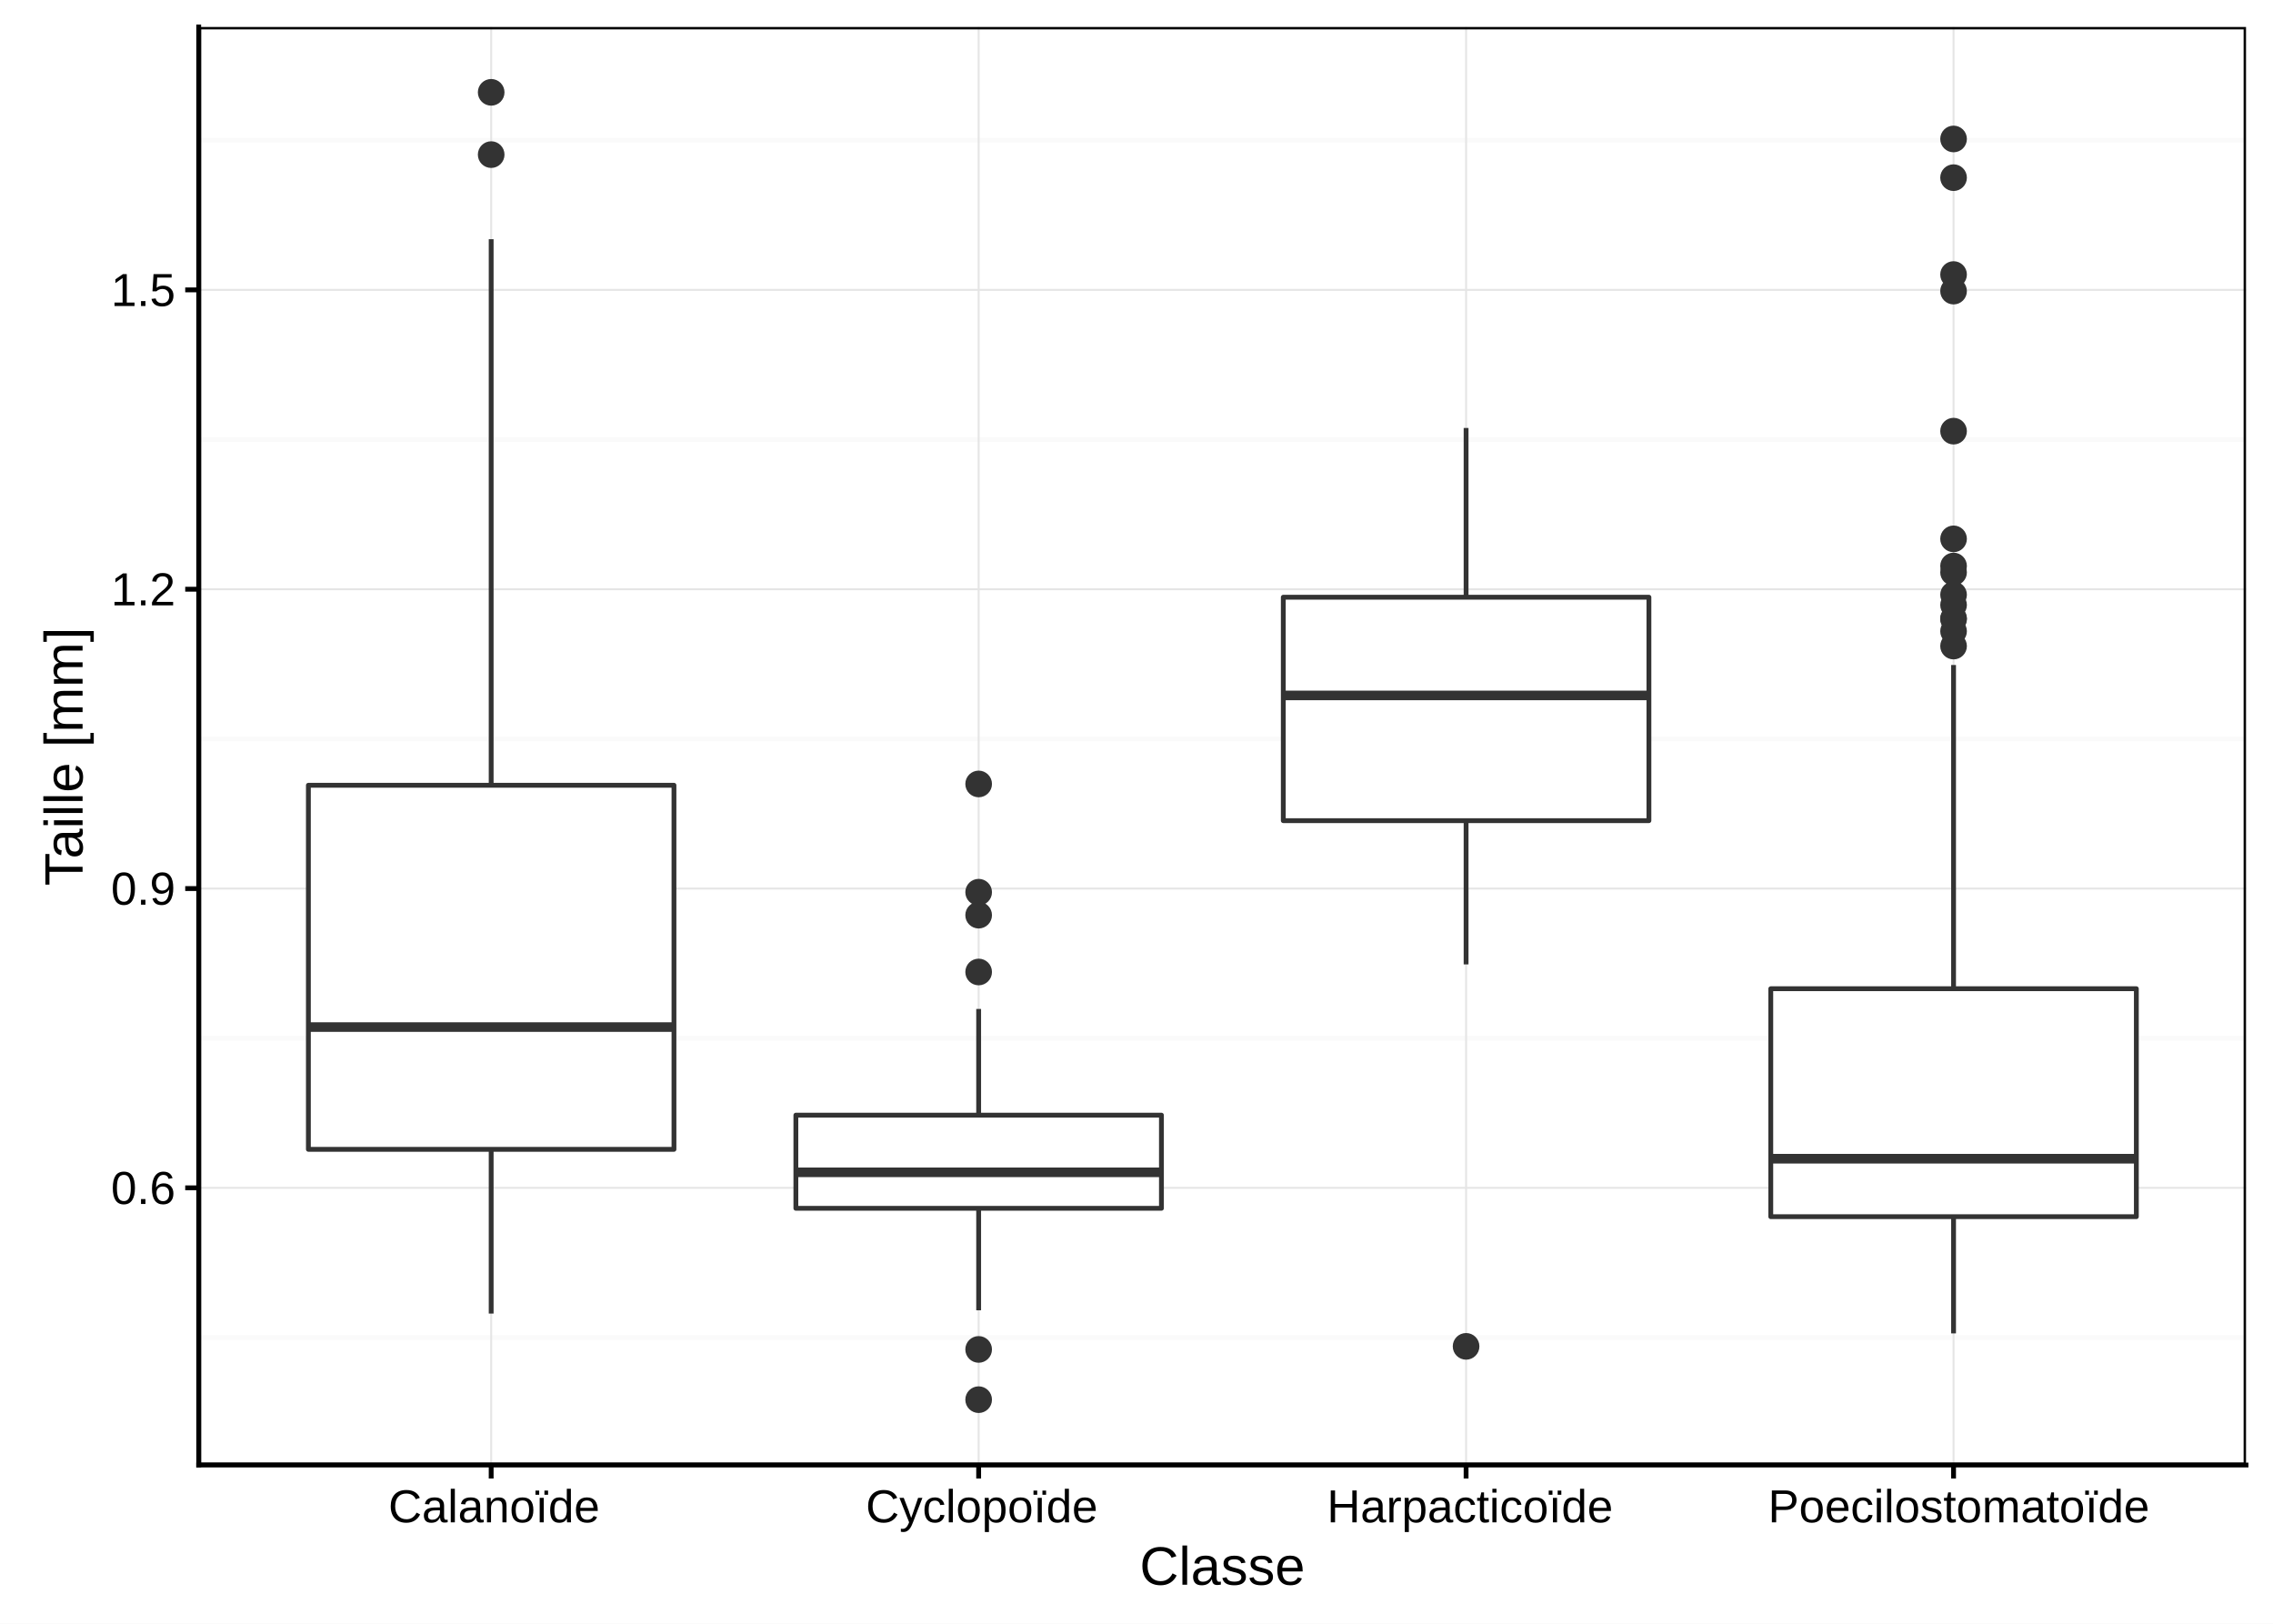
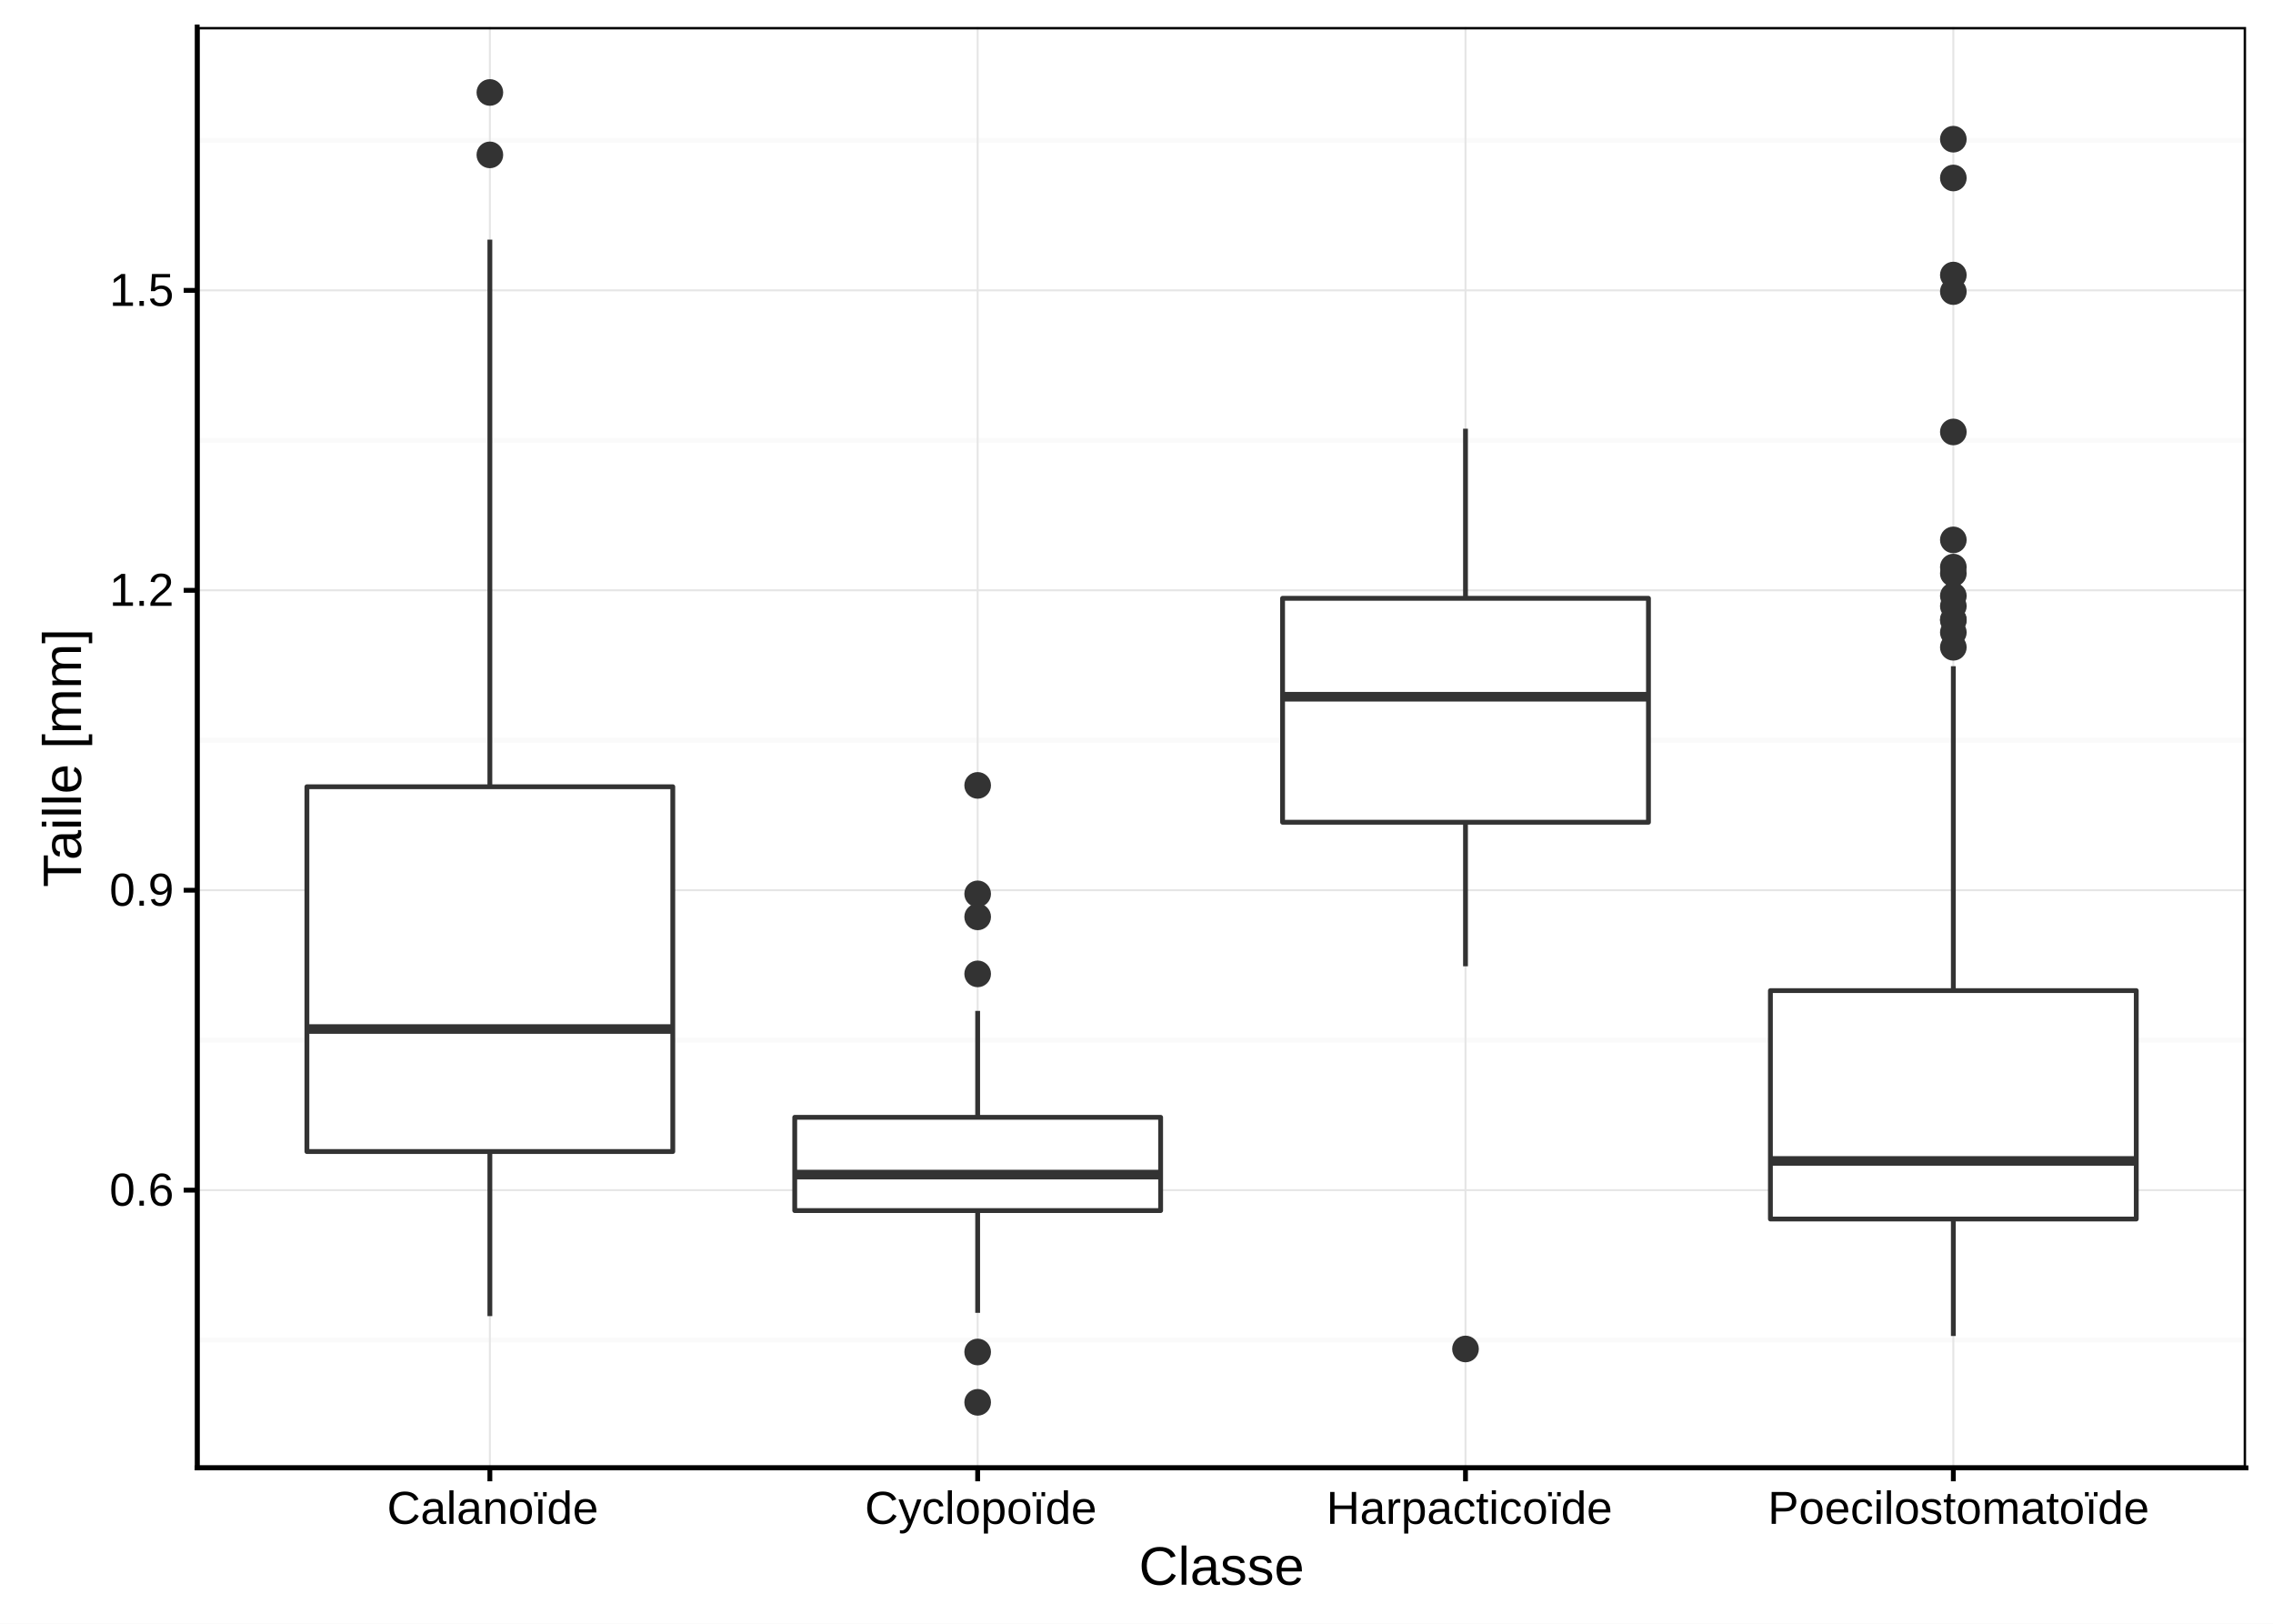
<svg xmlns="http://www.w3.org/2000/svg" viewBox="0 0 504.00 360.00">
  <defs>
    <style type="text/css">
    line, polyline, path, rect, circle {
      fill: none;
      stroke: #000000;
      stroke-linecap: round;
      stroke-linejoin: round;
      stroke-miterlimit: 10.00;
    }
  </style>
  </defs>
  <rect width="100%" height="100%" style="stroke: none; fill: #FFFFFF;" />
  <rect x="0.00" y="0.00" width="504.00" height="360.00" style="stroke-width: 0.00; stroke: none;" />
  <defs>
-     <clipPath id="cpNDQuMDU5MXw0OTguMDIyfDMyNC44MXw1Ljk3NzU4">
-       <rect x="44.06" y="5.98" width="453.96" height="318.83" />
+     <clipPath id="cpNDMuNzE1M3w0OTguMDIyfDMyNS40MzV8NS45Nzc1OA==">
+       <rect x="43.72" y="5.98" width="454.31" height="319.46" />
    </clipPath>
  </defs>
-   <rect x="44.06" y="5.98" width="453.96" height="318.83" style="stroke-width: 0.00; stroke: none; fill: #FFFFFF;" clip-path="url(#cpNDQuMDU5MXw0OTguMDIyfDMyNC44MXw1Ljk3NzU4)" />
-   <polyline points="44.06,296.55 498.02,296.55 " style="stroke-width: 1.07; stroke: #FAFAFA; stroke-linecap: butt;" clip-path="url(#cpNDQuMDU5MXw0OTguMDIyfDMyNC44MXw1Ljk3NzU4)" />
-   <polyline points="44.06,230.18 498.02,230.18 " style="stroke-width: 1.07; stroke: #FAFAFA; stroke-linecap: butt;" clip-path="url(#cpNDQuMDU5MXw0OTguMDIyfDMyNC44MXw1Ljk3NzU4)" />
-   <polyline points="44.06,163.82 498.02,163.82 " style="stroke-width: 1.07; stroke: #FAFAFA; stroke-linecap: butt;" clip-path="url(#cpNDQuMDU5MXw0OTguMDIyfDMyNC44MXw1Ljk3NzU4)" />
-   <polyline points="44.06,97.45 498.02,97.45 " style="stroke-width: 1.07; stroke: #FAFAFA; stroke-linecap: butt;" clip-path="url(#cpNDQuMDU5MXw0OTguMDIyfDMyNC44MXw1Ljk3NzU4)" />
-   <polyline points="44.06,31.09 498.02,31.09 " style="stroke-width: 1.07; stroke: #FAFAFA; stroke-linecap: butt;" clip-path="url(#cpNDQuMDU5MXw0OTguMDIyfDMyNC44MXw1Ljk3NzU4)" />
-   <polyline points="44.06,263.36 498.02,263.36 " style="stroke-width: 0.43; stroke: #E5E5E5; stroke-linecap: butt;" clip-path="url(#cpNDQuMDU5MXw0OTguMDIyfDMyNC44MXw1Ljk3NzU4)" />
-   <polyline points="44.06,197.00 498.02,197.00 " style="stroke-width: 0.43; stroke: #E5E5E5; stroke-linecap: butt;" clip-path="url(#cpNDQuMDU5MXw0OTguMDIyfDMyNC44MXw1Ljk3NzU4)" />
-   <polyline points="44.06,130.64 498.02,130.64 " style="stroke-width: 0.43; stroke: #E5E5E5; stroke-linecap: butt;" clip-path="url(#cpNDQuMDU5MXw0OTguMDIyfDMyNC44MXw1Ljk3NzU4)" />
-   <polyline points="44.06,64.27 498.02,64.27 " style="stroke-width: 0.43; stroke: #E5E5E5; stroke-linecap: butt;" clip-path="url(#cpNDQuMDU5MXw0OTguMDIyfDMyNC44MXw1Ljk3NzU4)" />
-   <polyline points="108.91,324.81 108.91,5.98 " style="stroke-width: 0.43; stroke: #E5E5E5; stroke-linecap: butt;" clip-path="url(#cpNDQuMDU5MXw0OTguMDIyfDMyNC44MXw1Ljk3NzU4)" />
-   <polyline points="217.00,324.81 217.00,5.98 " style="stroke-width: 0.43; stroke: #E5E5E5; stroke-linecap: butt;" clip-path="url(#cpNDQuMDU5MXw0OTguMDIyfDMyNC44MXw1Ljk3NzU4)" />
-   <polyline points="325.08,324.81 325.08,5.98 " style="stroke-width: 0.43; stroke: #E5E5E5; stroke-linecap: butt;" clip-path="url(#cpNDQuMDU5MXw0OTguMDIyfDMyNC44MXw1Ljk3NzU4)" />
-   <polyline points="433.17,324.81 433.17,5.98 " style="stroke-width: 0.43; stroke: #E5E5E5; stroke-linecap: butt;" clip-path="url(#cpNDQuMDU5MXw0OTguMDIyfDMyNC44MXw1Ljk3NzU4)" />
-   <circle cx="108.91" cy="20.47" r="1.95pt" style="stroke-width: 0.71; stroke: #333333; fill: #333333;" clip-path="url(#cpNDQuMDU5MXw0OTguMDIyfDMyNC44MXw1Ljk3NzU4)" />
-   <circle cx="108.91" cy="34.28" r="1.95pt" style="stroke-width: 0.71; stroke: #333333; fill: #333333;" clip-path="url(#cpNDQuMDU5MXw0OTguMDIyfDMyNC44MXw1Ljk3NzU4)" />
-   <line x1="108.91" y1="174.10" x2="108.91" y2="53.03" style="stroke-width: 1.07; stroke: #333333; stroke-linecap: butt;" clip-path="url(#cpNDQuMDU5MXw0OTguMDIyfDMyNC44MXw1Ljk3NzU4)" />
-   <line x1="108.91" y1="254.82" x2="108.91" y2="291.23" style="stroke-width: 1.07; stroke: #333333; stroke-linecap: butt;" clip-path="url(#cpNDQuMDU5MXw0OTguMDIyfDMyNC44MXw1Ljk3NzU4)" />
-   <polyline points="68.38,174.10 68.38,254.82 149.44,254.82 149.44,174.10 68.38,174.10 " style="stroke-width: 1.07; stroke: #333333; fill: #FFFFFF;" clip-path="url(#cpNDQuMDU5MXw0OTguMDIyfDMyNC44MXw1Ljk3NzU4)" />
-   <line x1="68.38" y1="227.71" x2="149.44" y2="227.71" style="stroke-width: 2.13; stroke: #333333; stroke-linecap: butt;" clip-path="url(#cpNDQuMDU5MXw0OTguMDIyfDMyNC44MXw1Ljk3NzU4)" />
-   <circle cx="217.00" cy="299.18" r="1.95pt" style="stroke-width: 0.71; stroke: #333333; fill: #333333;" clip-path="url(#cpNDQuMDU5MXw0OTguMDIyfDMyNC44MXw1Ljk3NzU4)" />
-   <circle cx="217.00" cy="310.32" r="1.95pt" style="stroke-width: 0.71; stroke: #333333; fill: #333333;" clip-path="url(#cpNDQuMDU5MXw0OTguMDIyfDMyNC44MXw1Ljk3NzU4)" />
-   <circle cx="217.00" cy="197.81" r="1.95pt" style="stroke-width: 0.71; stroke: #333333; fill: #333333;" clip-path="url(#cpNDQuMDU5MXw0OTguMDIyfDMyNC44MXw1Ljk3NzU4)" />
-   <circle cx="217.00" cy="173.81" r="1.95pt" style="stroke-width: 0.71; stroke: #333333; fill: #333333;" clip-path="url(#cpNDQuMDU5MXw0OTguMDIyfDMyNC44MXw1Ljk3NzU4)" />
-   <circle cx="217.00" cy="202.90" r="1.95pt" style="stroke-width: 0.71; stroke: #333333; fill: #333333;" clip-path="url(#cpNDQuMDU5MXw0OTguMDIyfDMyNC44MXw1Ljk3NzU4)" />
-   <circle cx="217.00" cy="215.50" r="1.95pt" style="stroke-width: 0.71; stroke: #333333; fill: #333333;" clip-path="url(#cpNDQuMDU5MXw0OTguMDIyfDMyNC44MXw1Ljk3NzU4)" />
-   <line x1="217.00" y1="247.24" x2="217.00" y2="223.69" style="stroke-width: 1.07; stroke: #333333; stroke-linecap: butt;" clip-path="url(#cpNDQuMDU5MXw0OTguMDIyfDMyNC44MXw1Ljk3NzU4)" />
-   <line x1="217.00" y1="267.89" x2="217.00" y2="290.51" style="stroke-width: 1.07; stroke: #333333; stroke-linecap: butt;" clip-path="url(#cpNDQuMDU5MXw0OTguMDIyfDMyNC44MXw1Ljk3NzU4)" />
-   <polyline points="176.47,247.24 176.47,267.89 257.53,267.89 257.53,247.24 176.47,247.24 " style="stroke-width: 1.07; stroke: #333333; fill: #FFFFFF;" clip-path="url(#cpNDQuMDU5MXw0OTguMDIyfDMyNC44MXw1Ljk3NzU4)" />
-   <line x1="176.47" y1="259.92" x2="257.53" y2="259.92" style="stroke-width: 2.13; stroke: #333333; stroke-linecap: butt;" clip-path="url(#cpNDQuMDU5MXw0OTguMDIyfDMyNC44MXw1Ljk3NzU4)" />
-   <circle cx="325.08" cy="298.50" r="1.95pt" style="stroke-width: 0.71; stroke: #333333; fill: #333333;" clip-path="url(#cpNDQuMDU5MXw0OTguMDIyfDMyNC44MXw1Ljk3NzU4)" />
-   <line x1="325.08" y1="132.41" x2="325.08" y2="94.88" style="stroke-width: 1.07; stroke: #333333; stroke-linecap: butt;" clip-path="url(#cpNDQuMDU5MXw0OTguMDIyfDMyNC44MXw1Ljk3NzU4)" />
-   <line x1="325.08" y1="181.95" x2="325.08" y2="213.82" style="stroke-width: 1.07; stroke: #333333; stroke-linecap: butt;" clip-path="url(#cpNDQuMDU5MXw0OTguMDIyfDMyNC44MXw1Ljk3NzU4)" />
-   <polyline points="284.55,132.41 284.55,181.95 365.62,181.95 365.62,132.41 284.55,132.41 " style="stroke-width: 1.07; stroke: #333333; fill: #FFFFFF;" clip-path="url(#cpNDQuMDU5MXw0OTguMDIyfDMyNC44MXw1Ljk3NzU4)" />
-   <line x1="284.55" y1="154.18" x2="365.62" y2="154.18" style="stroke-width: 2.13; stroke: #333333; stroke-linecap: butt;" clip-path="url(#cpNDQuMDU5MXw0OTguMDIyfDMyNC44MXw1Ljk3NzU4)" />
-   <circle cx="433.17" cy="137.13" r="1.95pt" style="stroke-width: 0.71; stroke: #333333; fill: #333333;" clip-path="url(#cpNDQuMDU5MXw0OTguMDIyfDMyNC44MXw1Ljk3NzU4)" />
-   <circle cx="433.17" cy="30.81" r="1.95pt" style="stroke-width: 0.71; stroke: #333333; fill: #333333;" clip-path="url(#cpNDQuMDU5MXw0OTguMDIyfDMyNC44MXw1Ljk3NzU4)" />
-   <circle cx="433.17" cy="131.86" r="1.95pt" style="stroke-width: 0.71; stroke: #333333; fill: #333333;" clip-path="url(#cpNDQuMDU5MXw0OTguMDIyfDMyNC44MXw1Ljk3NzU4)" />
-   <circle cx="433.17" cy="139.95" r="1.95pt" style="stroke-width: 0.71; stroke: #333333; fill: #333333;" clip-path="url(#cpNDQuMDU5MXw0OTguMDIyfDMyNC44MXw1Ljk3NzU4)" />
-   <circle cx="433.17" cy="119.47" r="1.95pt" style="stroke-width: 0.71; stroke: #333333; fill: #333333;" clip-path="url(#cpNDQuMDU5MXw0OTguMDIyfDMyNC44MXw1Ljk3NzU4)" />
-   <circle cx="433.17" cy="95.59" r="1.95pt" style="stroke-width: 0.71; stroke: #333333; fill: #333333;" clip-path="url(#cpNDQuMDU5MXw0OTguMDIyfDMyNC44MXw1Ljk3NzU4)" />
-   <circle cx="433.17" cy="137.24" r="1.95pt" style="stroke-width: 0.71; stroke: #333333; fill: #333333;" clip-path="url(#cpNDQuMDU5MXw0OTguMDIyfDMyNC44MXw1Ljk3NzU4)" />
-   <circle cx="433.17" cy="134.13" r="1.95pt" style="stroke-width: 0.71; stroke: #333333; fill: #333333;" clip-path="url(#cpNDQuMDU5MXw0OTguMDIyfDMyNC44MXw1Ljk3NzU4)" />
-   <circle cx="433.17" cy="126.90" r="1.95pt" style="stroke-width: 0.71; stroke: #333333; fill: #333333;" clip-path="url(#cpNDQuMDU5MXw0OTguMDIyfDMyNC44MXw1Ljk3NzU4)" />
-   <circle cx="433.17" cy="143.24" r="1.95pt" style="stroke-width: 0.71; stroke: #333333; fill: #333333;" clip-path="url(#cpNDQuMDU5MXw0OTguMDIyfDMyNC44MXw1Ljk3NzU4)" />
-   <circle cx="433.17" cy="64.54" r="1.95pt" style="stroke-width: 0.71; stroke: #333333; fill: #333333;" clip-path="url(#cpNDQuMDU5MXw0OTguMDIyfDMyNC44MXw1Ljk3NzU4)" />
-   <circle cx="433.17" cy="39.39" r="1.95pt" style="stroke-width: 0.71; stroke: #333333; fill: #333333;" clip-path="url(#cpNDQuMDU5MXw0OTguMDIyfDMyNC44MXw1Ljk3NzU4)" />
-   <circle cx="433.17" cy="125.49" r="1.95pt" style="stroke-width: 0.71; stroke: #333333; fill: #333333;" clip-path="url(#cpNDQuMDU5MXw0OTguMDIyfDMyNC44MXw1Ljk3NzU4)" />
-   <circle cx="433.17" cy="60.87" r="1.95pt" style="stroke-width: 0.71; stroke: #333333; fill: #333333;" clip-path="url(#cpNDQuMDU5MXw0OTguMDIyfDMyNC44MXw1Ljk3NzU4)" />
-   <line x1="433.17" y1="219.21" x2="433.17" y2="147.43" style="stroke-width: 1.07; stroke: #333333; stroke-linecap: butt;" clip-path="url(#cpNDQuMDU5MXw0OTguMDIyfDMyNC44MXw1Ljk3NzU4)" />
-   <line x1="433.17" y1="269.75" x2="433.17" y2="295.63" style="stroke-width: 1.07; stroke: #333333; stroke-linecap: butt;" clip-path="url(#cpNDQuMDU5MXw0OTguMDIyfDMyNC44MXw1Ljk3NzU4)" />
-   <polyline points="392.64,219.21 392.64,269.75 473.70,269.75 473.70,219.21 392.64,219.21 " style="stroke-width: 1.07; stroke: #333333; fill: #FFFFFF;" clip-path="url(#cpNDQuMDU5MXw0OTguMDIyfDMyNC44MXw1Ljk3NzU4)" />
-   <line x1="392.64" y1="256.90" x2="473.70" y2="256.90" style="stroke-width: 2.13; stroke: #333333; stroke-linecap: butt;" clip-path="url(#cpNDQuMDU5MXw0OTguMDIyfDMyNC44MXw1Ljk3NzU4)" />
-   <rect x="44.06" y="5.98" width="453.96" height="318.83" style="stroke-width: 1.07;" clip-path="url(#cpNDQuMDU5MXw0OTguMDIyfDMyNC44MXw1Ljk3NzU4)" />
+   <rect x="43.72" y="5.98" width="454.31" height="319.46" style="stroke-width: 0.00; stroke: none; fill: #FFFFFF;" clip-path="url(#cpNDMuNzE1M3w0OTguMDIyfDMyNS40MzV8NS45Nzc1OA==)" />
+   <polyline points="43.72,297.12 498.02,297.12 " style="stroke-width: 1.07; stroke: #FAFAFA; stroke-linecap: butt;" clip-path="url(#cpNDMuNzE1M3w0OTguMDIyfDMyNS40MzV8NS45Nzc1OA==)" />
+   <polyline points="43.72,230.62 498.02,230.62 " style="stroke-width: 1.07; stroke: #FAFAFA; stroke-linecap: butt;" clip-path="url(#cpNDMuNzE1M3w0OTguMDIyfDMyNS40MzV8NS45Nzc1OA==)" />
+   <polyline points="43.72,164.13 498.02,164.13 " style="stroke-width: 1.07; stroke: #FAFAFA; stroke-linecap: butt;" clip-path="url(#cpNDMuNzE1M3w0OTguMDIyfDMyNS40MzV8NS45Nzc1OA==)" />
+   <polyline points="43.72,97.63 498.02,97.63 " style="stroke-width: 1.07; stroke: #FAFAFA; stroke-linecap: butt;" clip-path="url(#cpNDMuNzE1M3w0OTguMDIyfDMyNS40MzV8NS45Nzc1OA==)" />
+   <polyline points="43.72,31.14 498.02,31.14 " style="stroke-width: 1.07; stroke: #FAFAFA; stroke-linecap: butt;" clip-path="url(#cpNDMuNzE1M3w0OTguMDIyfDMyNS40MzV8NS45Nzc1OA==)" />
+   <polyline points="43.72,263.87 498.02,263.87 " style="stroke-width: 0.43; stroke: #E5E5E5; stroke-linecap: butt;" clip-path="url(#cpNDMuNzE1M3w0OTguMDIyfDMyNS40MzV8NS45Nzc1OA==)" />
+   <polyline points="43.72,197.37 498.02,197.37 " style="stroke-width: 0.43; stroke: #E5E5E5; stroke-linecap: butt;" clip-path="url(#cpNDMuNzE1M3w0OTguMDIyfDMyNS40MzV8NS45Nzc1OA==)" />
+   <polyline points="43.72,130.88 498.02,130.88 " style="stroke-width: 0.43; stroke: #E5E5E5; stroke-linecap: butt;" clip-path="url(#cpNDMuNzE1M3w0OTguMDIyfDMyNS40MzV8NS45Nzc1OA==)" />
+   <polyline points="43.72,64.38 498.02,64.38 " style="stroke-width: 0.43; stroke: #E5E5E5; stroke-linecap: butt;" clip-path="url(#cpNDMuNzE1M3w0OTguMDIyfDMyNS40MzV8NS45Nzc1OA==)" />
+   <polyline points="108.62,325.44 108.62,5.98 " style="stroke-width: 0.43; stroke: #E5E5E5; stroke-linecap: butt;" clip-path="url(#cpNDMuNzE1M3w0OTguMDIyfDMyNS40MzV8NS45Nzc1OA==)" />
+   <polyline points="216.78,325.44 216.78,5.98 " style="stroke-width: 0.43; stroke: #E5E5E5; stroke-linecap: butt;" clip-path="url(#cpNDMuNzE1M3w0OTguMDIyfDMyNS40MzV8NS45Nzc1OA==)" />
+   <polyline points="324.95,325.44 324.95,5.98 " style="stroke-width: 0.43; stroke: #E5E5E5; stroke-linecap: butt;" clip-path="url(#cpNDMuNzE1M3w0OTguMDIyfDMyNS40MzV8NS45Nzc1OA==)" />
+   <polyline points="433.12,325.44 433.12,5.98 " style="stroke-width: 0.43; stroke: #E5E5E5; stroke-linecap: butt;" clip-path="url(#cpNDMuNzE1M3w0OTguMDIyfDMyNS40MzV8NS45Nzc1OA==)" />
+   <circle cx="108.62" cy="20.50" r="1.95pt" style="stroke-width: 0.71; stroke: #333333; fill: #333333;" clip-path="url(#cpNDMuNzE1M3w0OTguMDIyfDMyNS40MzV8NS45Nzc1OA==)" />
+   <circle cx="108.62" cy="34.34" r="1.95pt" style="stroke-width: 0.71; stroke: #333333; fill: #333333;" clip-path="url(#cpNDMuNzE1M3w0OTguMDIyfDMyNS40MzV8NS45Nzc1OA==)" />
+   <line x1="108.62" y1="174.43" x2="108.62" y2="53.13" style="stroke-width: 1.07; stroke: #333333; stroke-linecap: butt;" clip-path="url(#cpNDMuNzE1M3w0OTguMDIyfDMyNS40MzV8NS45Nzc1OA==)" />
+   <line x1="108.62" y1="255.31" x2="108.62" y2="291.79" style="stroke-width: 1.07; stroke: #333333; stroke-linecap: butt;" clip-path="url(#cpNDMuNzE1M3w0OTguMDIyfDMyNS40MzV8NS45Nzc1OA==)" />
+   <polyline points="68.05,174.43 68.05,255.31 149.18,255.31 149.18,174.43 68.05,174.43 " style="stroke-width: 1.07; stroke: #333333; fill: #FFFFFF;" clip-path="url(#cpNDMuNzE1M3w0OTguMDIyfDMyNS40MzV8NS45Nzc1OA==)" />
+   <line x1="68.05" y1="228.14" x2="149.18" y2="228.14" style="stroke-width: 2.13; stroke: #333333; stroke-linecap: butt;" clip-path="url(#cpNDMuNzE1M3w0OTguMDIyfDMyNS40MzV8NS45Nzc1OA==)" />
+   <circle cx="216.78" cy="299.75" r="1.95pt" style="stroke-width: 0.71; stroke: #333333; fill: #333333;" clip-path="url(#cpNDMuNzE1M3w0OTguMDIyfDMyNS40MzV8NS45Nzc1OA==)" />
+   <circle cx="216.78" cy="310.91" r="1.95pt" style="stroke-width: 0.71; stroke: #333333; fill: #333333;" clip-path="url(#cpNDMuNzE1M3w0OTguMDIyfDMyNS40MzV8NS45Nzc1OA==)" />
+   <circle cx="216.78" cy="198.18" r="1.95pt" style="stroke-width: 0.71; stroke: #333333; fill: #333333;" clip-path="url(#cpNDMuNzE1M3w0OTguMDIyfDMyNS40MzV8NS45Nzc1OA==)" />
+   <circle cx="216.78" cy="174.13" r="1.95pt" style="stroke-width: 0.71; stroke: #333333; fill: #333333;" clip-path="url(#cpNDMuNzE1M3w0OTguMDIyfDMyNS40MzV8NS45Nzc1OA==)" />
+   <circle cx="216.78" cy="203.28" r="1.95pt" style="stroke-width: 0.71; stroke: #333333; fill: #333333;" clip-path="url(#cpNDMuNzE1M3w0OTguMDIyfDMyNS40MzV8NS45Nzc1OA==)" />
+   <circle cx="216.78" cy="215.92" r="1.95pt" style="stroke-width: 0.71; stroke: #333333; fill: #333333;" clip-path="url(#cpNDMuNzE1M3w0OTguMDIyfDMyNS40MzV8NS45Nzc1OA==)" />
+   <line x1="216.78" y1="247.72" x2="216.78" y2="224.12" style="stroke-width: 1.07; stroke: #333333; stroke-linecap: butt;" clip-path="url(#cpNDMuNzE1M3w0OTguMDIyfDMyNS40MzV8NS45Nzc1OA==)" />
+   <line x1="216.78" y1="268.40" x2="216.78" y2="291.07" style="stroke-width: 1.07; stroke: #333333; stroke-linecap: butt;" clip-path="url(#cpNDMuNzE1M3w0OTguMDIyfDMyNS40MzV8NS45Nzc1OA==)" />
+   <polyline points="176.22,247.72 176.22,268.40 257.35,268.40 257.35,247.72 176.22,247.72 " style="stroke-width: 1.07; stroke: #333333; fill: #FFFFFF;" clip-path="url(#cpNDMuNzE1M3w0OTguMDIyfDMyNS40MzV8NS45Nzc1OA==)" />
+   <line x1="176.22" y1="260.42" x2="257.35" y2="260.42" style="stroke-width: 2.13; stroke: #333333; stroke-linecap: butt;" clip-path="url(#cpNDMuNzE1M3w0OTguMDIyfDMyNS40MzV8NS45Nzc1OA==)" />
+   <circle cx="324.95" cy="299.08" r="1.95pt" style="stroke-width: 0.71; stroke: #333333; fill: #333333;" clip-path="url(#cpNDMuNzE1M3w0OTguMDIyfDMyNS40MzV8NS45Nzc1OA==)" />
+   <line x1="324.95" y1="132.65" x2="324.95" y2="95.05" style="stroke-width: 1.07; stroke: #333333; stroke-linecap: butt;" clip-path="url(#cpNDMuNzE1M3w0OTguMDIyfDMyNS40MzV8NS45Nzc1OA==)" />
+   <line x1="324.95" y1="182.30" x2="324.95" y2="214.23" style="stroke-width: 1.07; stroke: #333333; stroke-linecap: butt;" clip-path="url(#cpNDMuNzE1M3w0OTguMDIyfDMyNS40MzV8NS45Nzc1OA==)" />
+   <polyline points="284.39,132.65 284.39,182.30 365.52,182.30 365.52,132.65 284.39,132.65 " style="stroke-width: 1.07; stroke: #333333; fill: #FFFFFF;" clip-path="url(#cpNDMuNzE1M3w0OTguMDIyfDMyNS40MzV8NS45Nzc1OA==)" />
+   <line x1="284.39" y1="154.47" x2="365.52" y2="154.47" style="stroke-width: 2.13; stroke: #333333; stroke-linecap: butt;" clip-path="url(#cpNDMuNzE1M3w0OTguMDIyfDMyNS40MzV8NS45Nzc1OA==)" />
+   <circle cx="433.12" cy="137.39" r="1.95pt" style="stroke-width: 0.71; stroke: #333333; fill: #333333;" clip-path="url(#cpNDMuNzE1M3w0OTguMDIyfDMyNS40MzV8NS45Nzc1OA==)" />
+   <circle cx="433.12" cy="30.86" r="1.95pt" style="stroke-width: 0.71; stroke: #333333; fill: #333333;" clip-path="url(#cpNDMuNzE1M3w0OTguMDIyfDMyNS40MzV8NS45Nzc1OA==)" />
+   <circle cx="433.12" cy="132.11" r="1.95pt" style="stroke-width: 0.71; stroke: #333333; fill: #333333;" clip-path="url(#cpNDMuNzE1M3w0OTguMDIyfDMyNS40MzV8NS45Nzc1OA==)" />
+   <circle cx="433.12" cy="140.21" r="1.95pt" style="stroke-width: 0.71; stroke: #333333; fill: #333333;" clip-path="url(#cpNDMuNzE1M3w0OTguMDIyfDMyNS40MzV8NS45Nzc1OA==)" />
+   <circle cx="433.12" cy="119.70" r="1.95pt" style="stroke-width: 0.71; stroke: #333333; fill: #333333;" clip-path="url(#cpNDMuNzE1M3w0OTguMDIyfDMyNS40MzV8NS45Nzc1OA==)" />
+   <circle cx="433.12" cy="95.77" r="1.95pt" style="stroke-width: 0.71; stroke: #333333; fill: #333333;" clip-path="url(#cpNDMuNzE1M3w0OTguMDIyfDMyNS40MzV8NS45Nzc1OA==)" />
+   <circle cx="433.12" cy="137.50" r="1.95pt" style="stroke-width: 0.71; stroke: #333333; fill: #333333;" clip-path="url(#cpNDMuNzE1M3w0OTguMDIyfDMyNS40MzV8NS45Nzc1OA==)" />
+   <circle cx="433.12" cy="134.38" r="1.95pt" style="stroke-width: 0.71; stroke: #333333; fill: #333333;" clip-path="url(#cpNDMuNzE1M3w0OTguMDIyfDMyNS40MzV8NS45Nzc1OA==)" />
+   <circle cx="433.12" cy="127.13" r="1.95pt" style="stroke-width: 0.71; stroke: #333333; fill: #333333;" clip-path="url(#cpNDMuNzE1M3w0OTguMDIyfDMyNS40MzV8NS45Nzc1OA==)" />
+   <circle cx="433.12" cy="143.51" r="1.95pt" style="stroke-width: 0.71; stroke: #333333; fill: #333333;" clip-path="url(#cpNDMuNzE1M3w0OTguMDIyfDMyNS40MzV8NS45Nzc1OA==)" />
+   <circle cx="433.12" cy="64.65" r="1.95pt" style="stroke-width: 0.71; stroke: #333333; fill: #333333;" clip-path="url(#cpNDMuNzE1M3w0OTguMDIyfDMyNS40MzV8NS45Nzc1OA==)" />
+   <circle cx="433.12" cy="39.46" r="1.95pt" style="stroke-width: 0.71; stroke: #333333; fill: #333333;" clip-path="url(#cpNDMuNzE1M3w0OTguMDIyfDMyNS40MzV8NS45Nzc1OA==)" />
+   <circle cx="433.12" cy="125.73" r="1.95pt" style="stroke-width: 0.71; stroke: #333333; fill: #333333;" clip-path="url(#cpNDMuNzE1M3w0OTguMDIyfDMyNS40MzV8NS45Nzc1OA==)" />
+   <circle cx="433.12" cy="60.98" r="1.95pt" style="stroke-width: 0.71; stroke: #333333; fill: #333333;" clip-path="url(#cpNDMuNzE1M3w0OTguMDIyfDMyNS40MzV8NS45Nzc1OA==)" />
+   <line x1="433.12" y1="219.63" x2="433.12" y2="147.70" style="stroke-width: 1.07; stroke: #333333; stroke-linecap: butt;" clip-path="url(#cpNDMuNzE1M3w0OTguMDIyfDMyNS40MzV8NS45Nzc1OA==)" />
+   <line x1="433.12" y1="270.27" x2="433.12" y2="296.20" style="stroke-width: 1.07; stroke: #333333; stroke-linecap: butt;" clip-path="url(#cpNDMuNzE1M3w0OTguMDIyfDMyNS40MzV8NS45Nzc1OA==)" />
+   <polyline points="392.56,219.63 392.56,270.27 473.68,270.27 473.68,219.63 392.56,219.63 " style="stroke-width: 1.07; stroke: #333333; fill: #FFFFFF;" clip-path="url(#cpNDMuNzE1M3w0OTguMDIyfDMyNS40MzV8NS45Nzc1OA==)" />
+   <line x1="392.56" y1="257.39" x2="473.68" y2="257.39" style="stroke-width: 2.13; stroke: #333333; stroke-linecap: butt;" clip-path="url(#cpNDMuNzE1M3w0OTguMDIyfDMyNS40MzV8NS45Nzc1OA==)" />
+   <rect x="43.72" y="5.98" width="454.31" height="319.46" style="stroke-width: 1.07;" clip-path="url(#cpNDMuNzE1M3w0OTguMDIyfDMyNS40MzV8NS45Nzc1OA==)" />
  <defs>
    <clipPath id="cpMHw1MDR8MzYwfDA=">
      <rect x="0.00" y="0.00" width="504.00" height="360.00" />
    </clipPath>
  </defs>
-   <polyline points="44.06,324.81 44.06,5.98 " style="stroke-width: 1.07; stroke-linecap: square;" clip-path="url(#cpMHw1MDR8MzYwfDA=)" />
+   <polyline points="43.72,325.44 43.72,5.98 " style="stroke-width: 1.07; stroke-linecap: square;" clip-path="url(#cpMHw1MDR8MzYwfDA=)" />
  <g clip-path="url(#cpMHw1MDR8MzYwfDA=)">
-     <text x="24.61" y="266.94" style="font-size: 10.28px; font-family: Arial;" textLength="13.90px" lengthAdjust="spacingAndGlyphs">0.6</text>
+     <text x="24.26" y="267.31" style="font-size: 10.28px; font-family: Liberation Sans;" textLength="13.90px" lengthAdjust="spacingAndGlyphs">0.6</text>
  </g>
  <g clip-path="url(#cpMHw1MDR8MzYwfDA=)">
-     <text x="24.61" y="200.58" style="font-size: 10.28px; font-family: Arial;" textLength="13.90px" lengthAdjust="spacingAndGlyphs">0.9</text>
+     <text x="24.26" y="200.81" style="font-size: 10.28px; font-family: Liberation Sans;" textLength="13.90px" lengthAdjust="spacingAndGlyphs">0.9</text>
  </g>
  <g clip-path="url(#cpMHw1MDR8MzYwfDA=)">
-     <text x="24.61" y="134.21" style="font-size: 10.28px; font-family: Arial;" textLength="13.90px" lengthAdjust="spacingAndGlyphs">1.2</text>
+     <text x="24.26" y="134.32" style="font-size: 10.28px; font-family: Liberation Sans;" textLength="13.90px" lengthAdjust="spacingAndGlyphs">1.2</text>
  </g>
  <g clip-path="url(#cpMHw1MDR8MzYwfDA=)">
-     <text x="24.61" y="67.85" style="font-size: 10.28px; font-family: Arial;" textLength="13.90px" lengthAdjust="spacingAndGlyphs">1.5</text>
+     <text x="24.26" y="67.82" style="font-size: 10.28px; font-family: Liberation Sans;" textLength="13.90px" lengthAdjust="spacingAndGlyphs">1.5</text>
  </g>
-   <polyline points="41.07,263.36 44.06,263.36 " style="stroke-width: 1.07; stroke-linecap: butt;" clip-path="url(#cpMHw1MDR8MzYwfDA=)" />
-   <polyline points="41.07,197.00 44.06,197.00 " style="stroke-width: 1.07; stroke-linecap: butt;" clip-path="url(#cpMHw1MDR8MzYwfDA=)" />
-   <polyline points="41.07,130.64 44.06,130.64 " style="stroke-width: 1.07; stroke-linecap: butt;" clip-path="url(#cpMHw1MDR8MzYwfDA=)" />
-   <polyline points="41.07,64.27 44.06,64.27 " style="stroke-width: 1.07; stroke-linecap: butt;" clip-path="url(#cpMHw1MDR8MzYwfDA=)" />
-   <polyline points="44.06,324.81 498.02,324.81 " style="stroke-width: 1.07; stroke-linecap: square;" clip-path="url(#cpMHw1MDR8MzYwfDA=)" />
-   <polyline points="108.91,327.80 108.91,324.81 " style="stroke-width: 1.07; stroke-linecap: butt;" clip-path="url(#cpMHw1MDR8MzYwfDA=)" />
-   <polyline points="217.00,327.80 217.00,324.81 " style="stroke-width: 1.07; stroke-linecap: butt;" clip-path="url(#cpMHw1MDR8MzYwfDA=)" />
-   <polyline points="325.08,327.80 325.08,324.81 " style="stroke-width: 1.07; stroke-linecap: butt;" clip-path="url(#cpMHw1MDR8MzYwfDA=)" />
-   <polyline points="433.17,327.80 433.17,324.81 " style="stroke-width: 1.07; stroke-linecap: butt;" clip-path="url(#cpMHw1MDR8MzYwfDA=)" />
+   <polyline points="40.73,263.87 43.72,263.87 " style="stroke-width: 1.07; stroke-linecap: butt;" clip-path="url(#cpMHw1MDR8MzYwfDA=)" />
+   <polyline points="40.73,197.37 43.72,197.37 " style="stroke-width: 1.07; stroke-linecap: butt;" clip-path="url(#cpMHw1MDR8MzYwfDA=)" />
+   <polyline points="40.73,130.88 43.72,130.88 " style="stroke-width: 1.07; stroke-linecap: butt;" clip-path="url(#cpMHw1MDR8MzYwfDA=)" />
+   <polyline points="40.73,64.38 43.72,64.38 " style="stroke-width: 1.07; stroke-linecap: butt;" clip-path="url(#cpMHw1MDR8MzYwfDA=)" />
+   <polyline points="43.72,325.44 498.02,325.44 " style="stroke-width: 1.07; stroke-linecap: square;" clip-path="url(#cpMHw1MDR8MzYwfDA=)" />
+   <polyline points="108.62,328.42 108.62,325.44 " style="stroke-width: 1.07; stroke-linecap: butt;" clip-path="url(#cpMHw1MDR8MzYwfDA=)" />
+   <polyline points="216.78,328.42 216.78,325.44 " style="stroke-width: 1.07; stroke-linecap: butt;" clip-path="url(#cpMHw1MDR8MzYwfDA=)" />
+   <polyline points="324.95,328.42 324.95,325.44 " style="stroke-width: 1.07; stroke-linecap: butt;" clip-path="url(#cpMHw1MDR8MzYwfDA=)" />
+   <polyline points="433.12,328.42 433.12,325.44 " style="stroke-width: 1.07; stroke-linecap: butt;" clip-path="url(#cpMHw1MDR8MzYwfDA=)" />
  <g clip-path="url(#cpMHw1MDR8MzYwfDA=)">
-     <text x="86.12" y="337.52" style="font-size: 10.28px; font-family: Arial;" textLength="45.59px" lengthAdjust="spacingAndGlyphs">Calanoïde</text>
+     <text x="85.82" y="337.86" style="font-size: 10.28px; font-family: Liberation Sans;" textLength="45.59px" lengthAdjust="spacingAndGlyphs">Calanoïde</text>
  </g>
  <g clip-path="url(#cpMHw1MDR8MzYwfDA=)">
-     <text x="191.98" y="337.52" style="font-size: 10.28px; font-family: Arial;" textLength="50.03px" lengthAdjust="spacingAndGlyphs">Cyclopoïde</text>
+     <text x="191.77" y="337.86" style="font-size: 10.28px; font-family: Liberation Sans;" textLength="50.03px" lengthAdjust="spacingAndGlyphs">Cyclopoïde</text>
  </g>
  <g clip-path="url(#cpMHw1MDR8MzYwfDA=)">
-     <text x="294.23" y="337.52" style="font-size: 10.28px; font-family: Arial;" textLength="61.70px" lengthAdjust="spacingAndGlyphs">Harpacticoïde</text>
+     <text x="294.10" y="337.86" style="font-size: 10.28px; font-family: Liberation Sans;" textLength="61.70px" lengthAdjust="spacingAndGlyphs">Harpacticoïde</text>
  </g>
  <g clip-path="url(#cpMHw1MDR8MzYwfDA=)">
-     <text x="392.04" y="337.52" style="font-size: 10.28px; font-family: Arial;" textLength="82.27px" lengthAdjust="spacingAndGlyphs">Poecilostomatoïde</text>
+     <text x="391.99" y="337.86" style="font-size: 10.28px; font-family: Liberation Sans;" textLength="82.27px" lengthAdjust="spacingAndGlyphs">Poecilostomatoïde</text>
  </g>
  <g clip-path="url(#cpMHw1MDR8MzYwfDA=)">
-     <text x="252.70" y="351.35" style="font-size: 12.00px; font-family: Arial;" textLength="36.68px" lengthAdjust="spacingAndGlyphs">Classe</text>
+     <text x="252.53" y="351.35" style="font-size: 12.00px; font-family: Liberation Sans;" textLength="36.68px" lengthAdjust="spacingAndGlyphs">Classe</text>
  </g>
  <g clip-path="url(#cpMHw1MDR8MzYwfDA=)">
-     <text transform="translate(18.31,196.40) rotate(-90)" style="font-size: 12.00px; font-family: Arial;" textLength="62.00px" lengthAdjust="spacingAndGlyphs">Taille  [mm]</text>
+     <text transform="translate(17.96,196.71) rotate(-90)" style="font-size: 12.00px; font-family: Liberation Sans;" textLength="62.00px" lengthAdjust="spacingAndGlyphs">Taille  [mm]</text>
  </g>
</svg>
